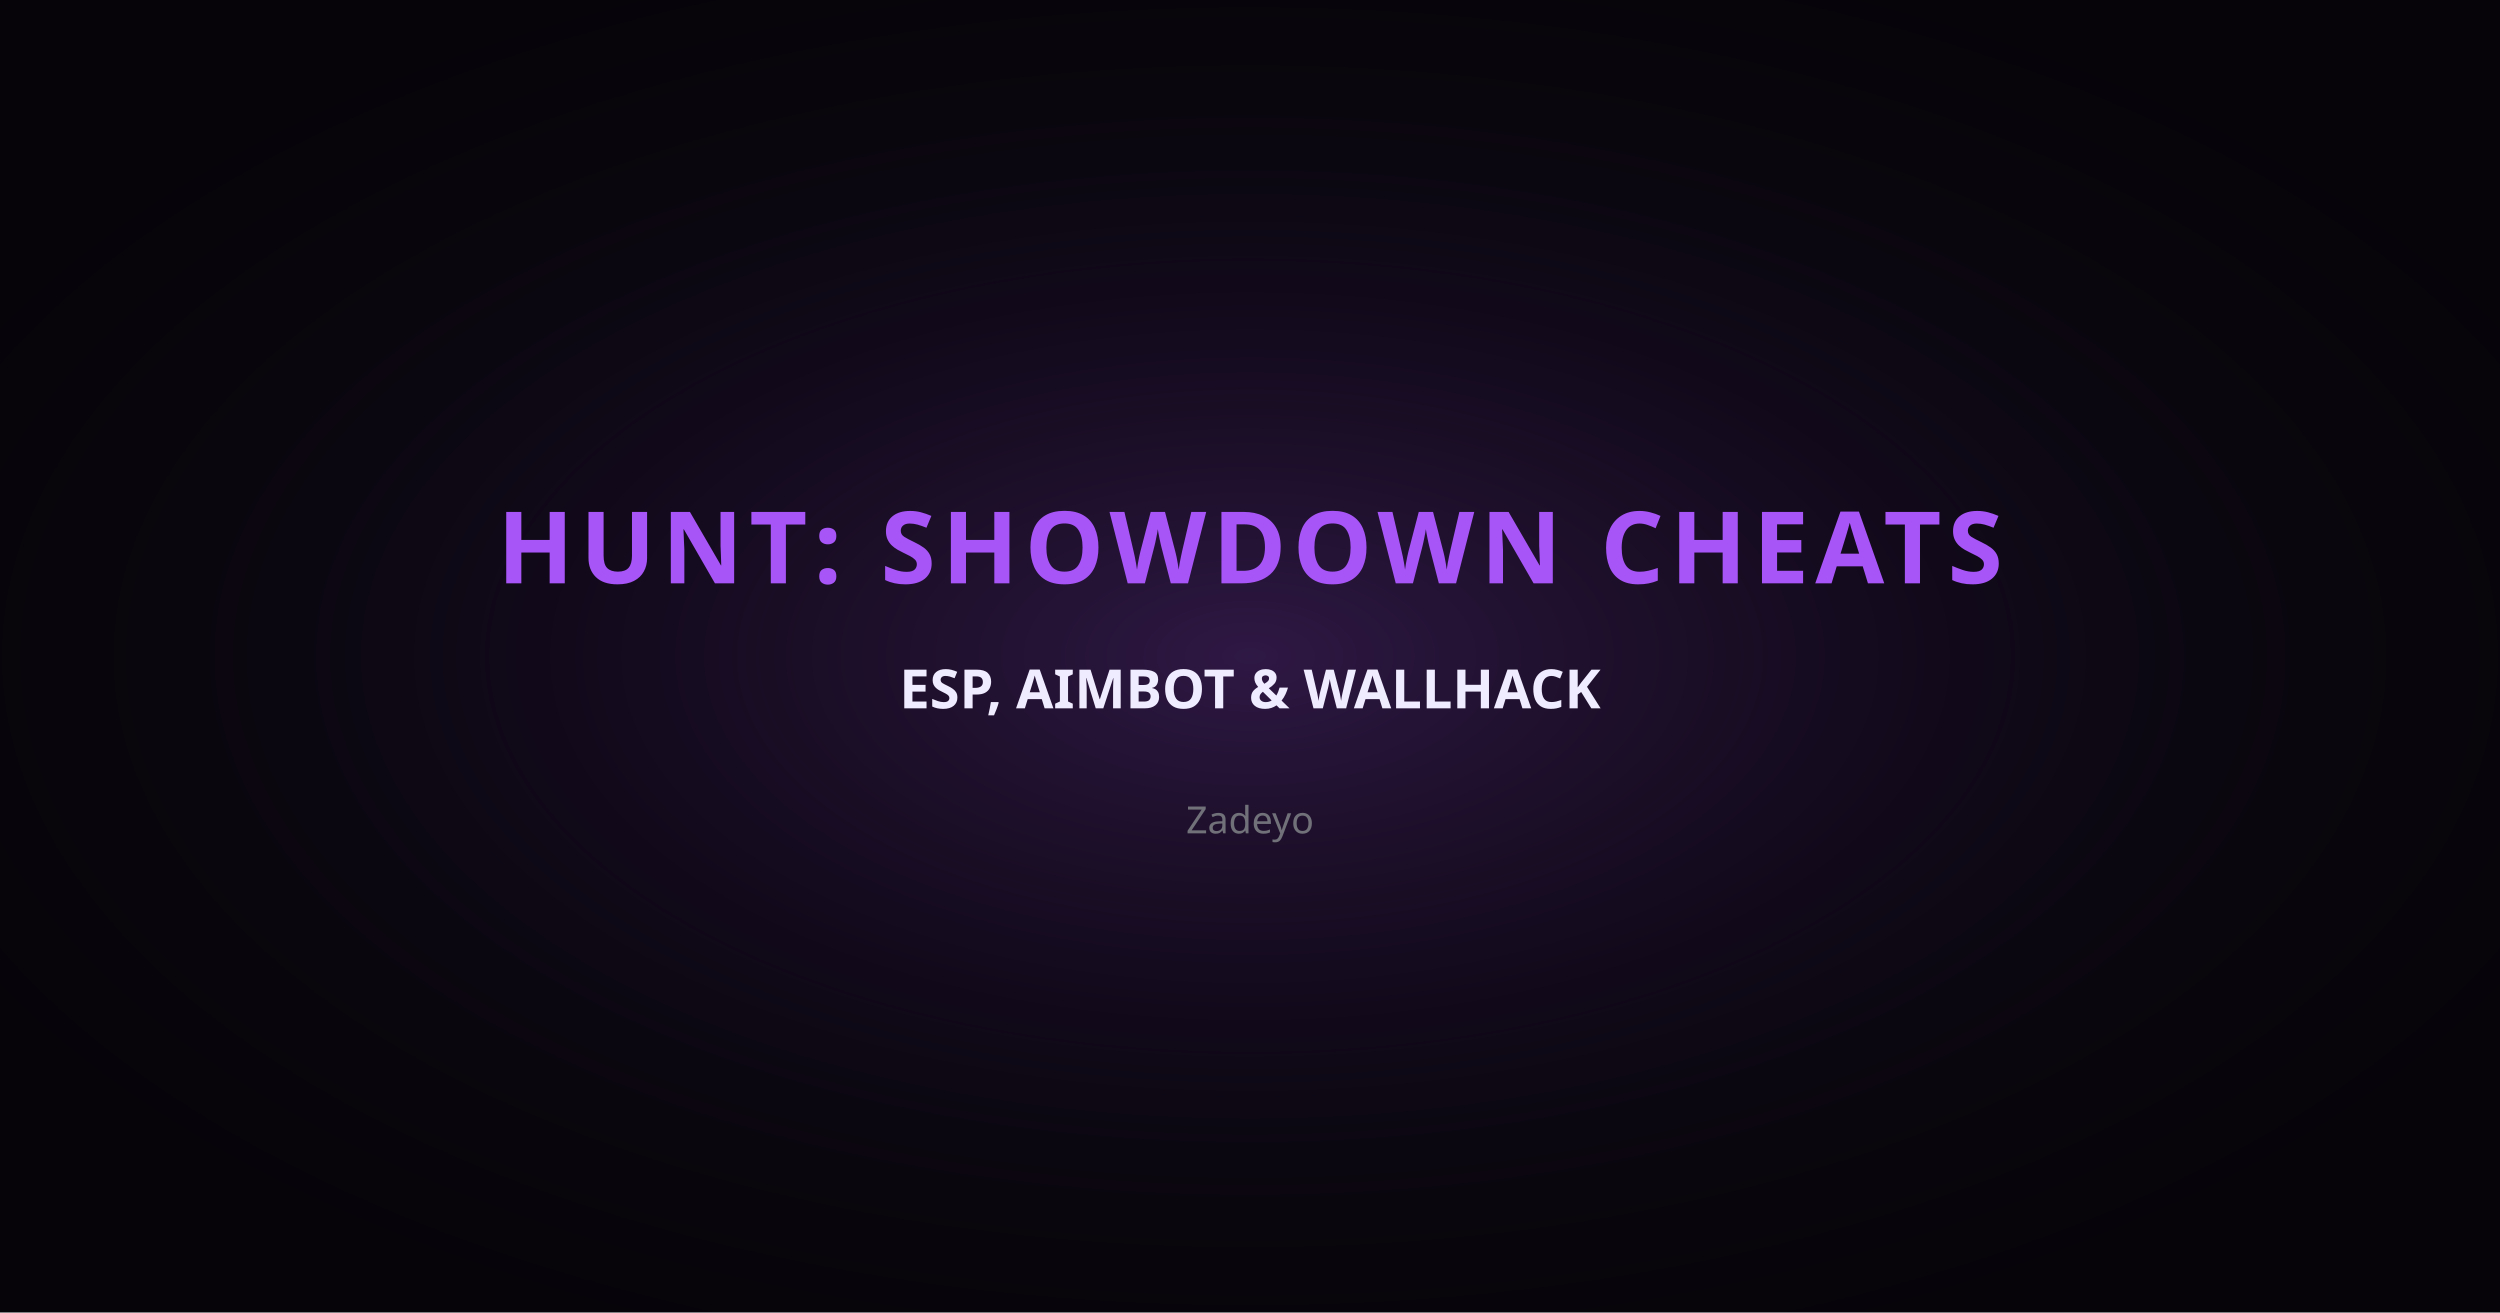
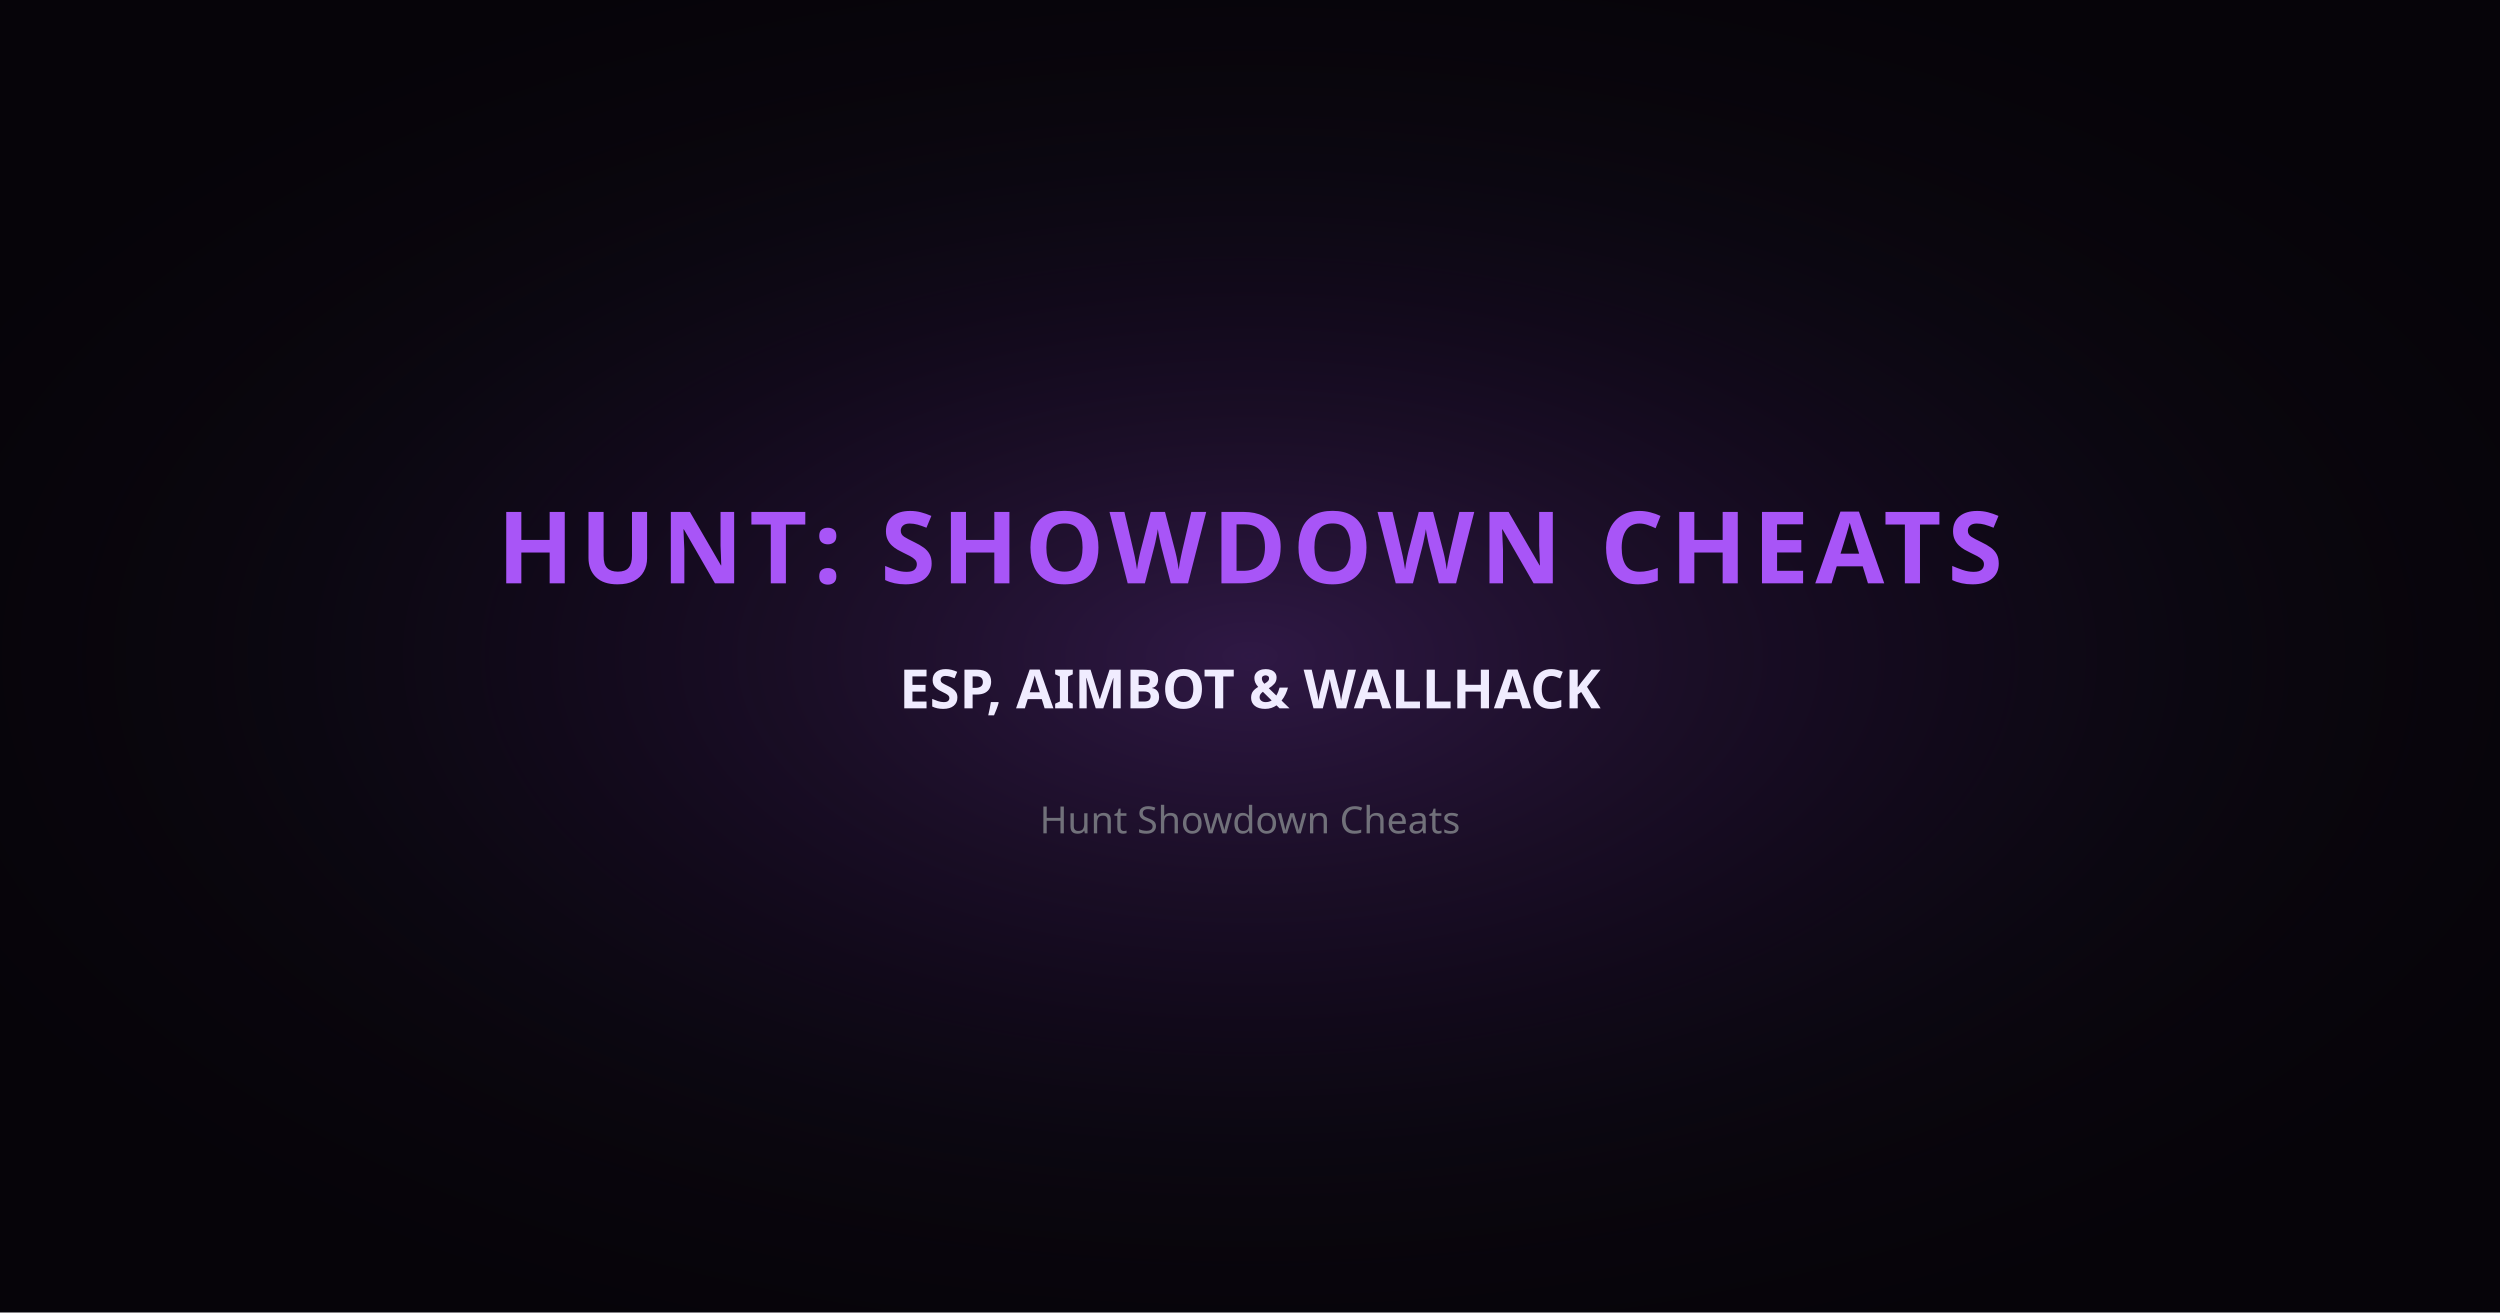
<svg xmlns="http://www.w3.org/2000/svg" viewBox="0 0 1200 630" fill="none">
  <rect width="1200" height="630" fill="#060409" />
  <defs>
    <radialGradient id="g" cx="50%" cy="50%" r="60%">
      <stop offset="0%" stop-color="#a855f7" stop-opacity="0.25" />
      <stop offset="100%" stop-color="#060409" stop-opacity="0" />
    </radialGradient>
  </defs>
  <rect width="1200" height="630" fill="url(#g)" />
  <text x="600" y="280" text-anchor="middle" fill="#a855f7" font-family="DM Sans,sans-serif" font-weight="700" font-size="48" letter-spacing="3">HUNT: SHOWDOWN CHEATS</text>
  <text x="600" y="340" text-anchor="middle" fill="#f0ecff" font-family="DM Sans,sans-serif" font-weight="600" font-size="26">ESP, AIMBOT &amp; WALLHACK</text>
-   <text x="600" y="400" text-anchor="middle" fill="#71717a" font-family="DM Sans,sans-serif" font-size="18">Zadeyo</text>
+   <text x="600" y="400" text-anchor="middle" fill="#71717a" font-family="DM Sans,sans-serif" font-size="18">Hunt Showdown Cheats</text>
</svg>
